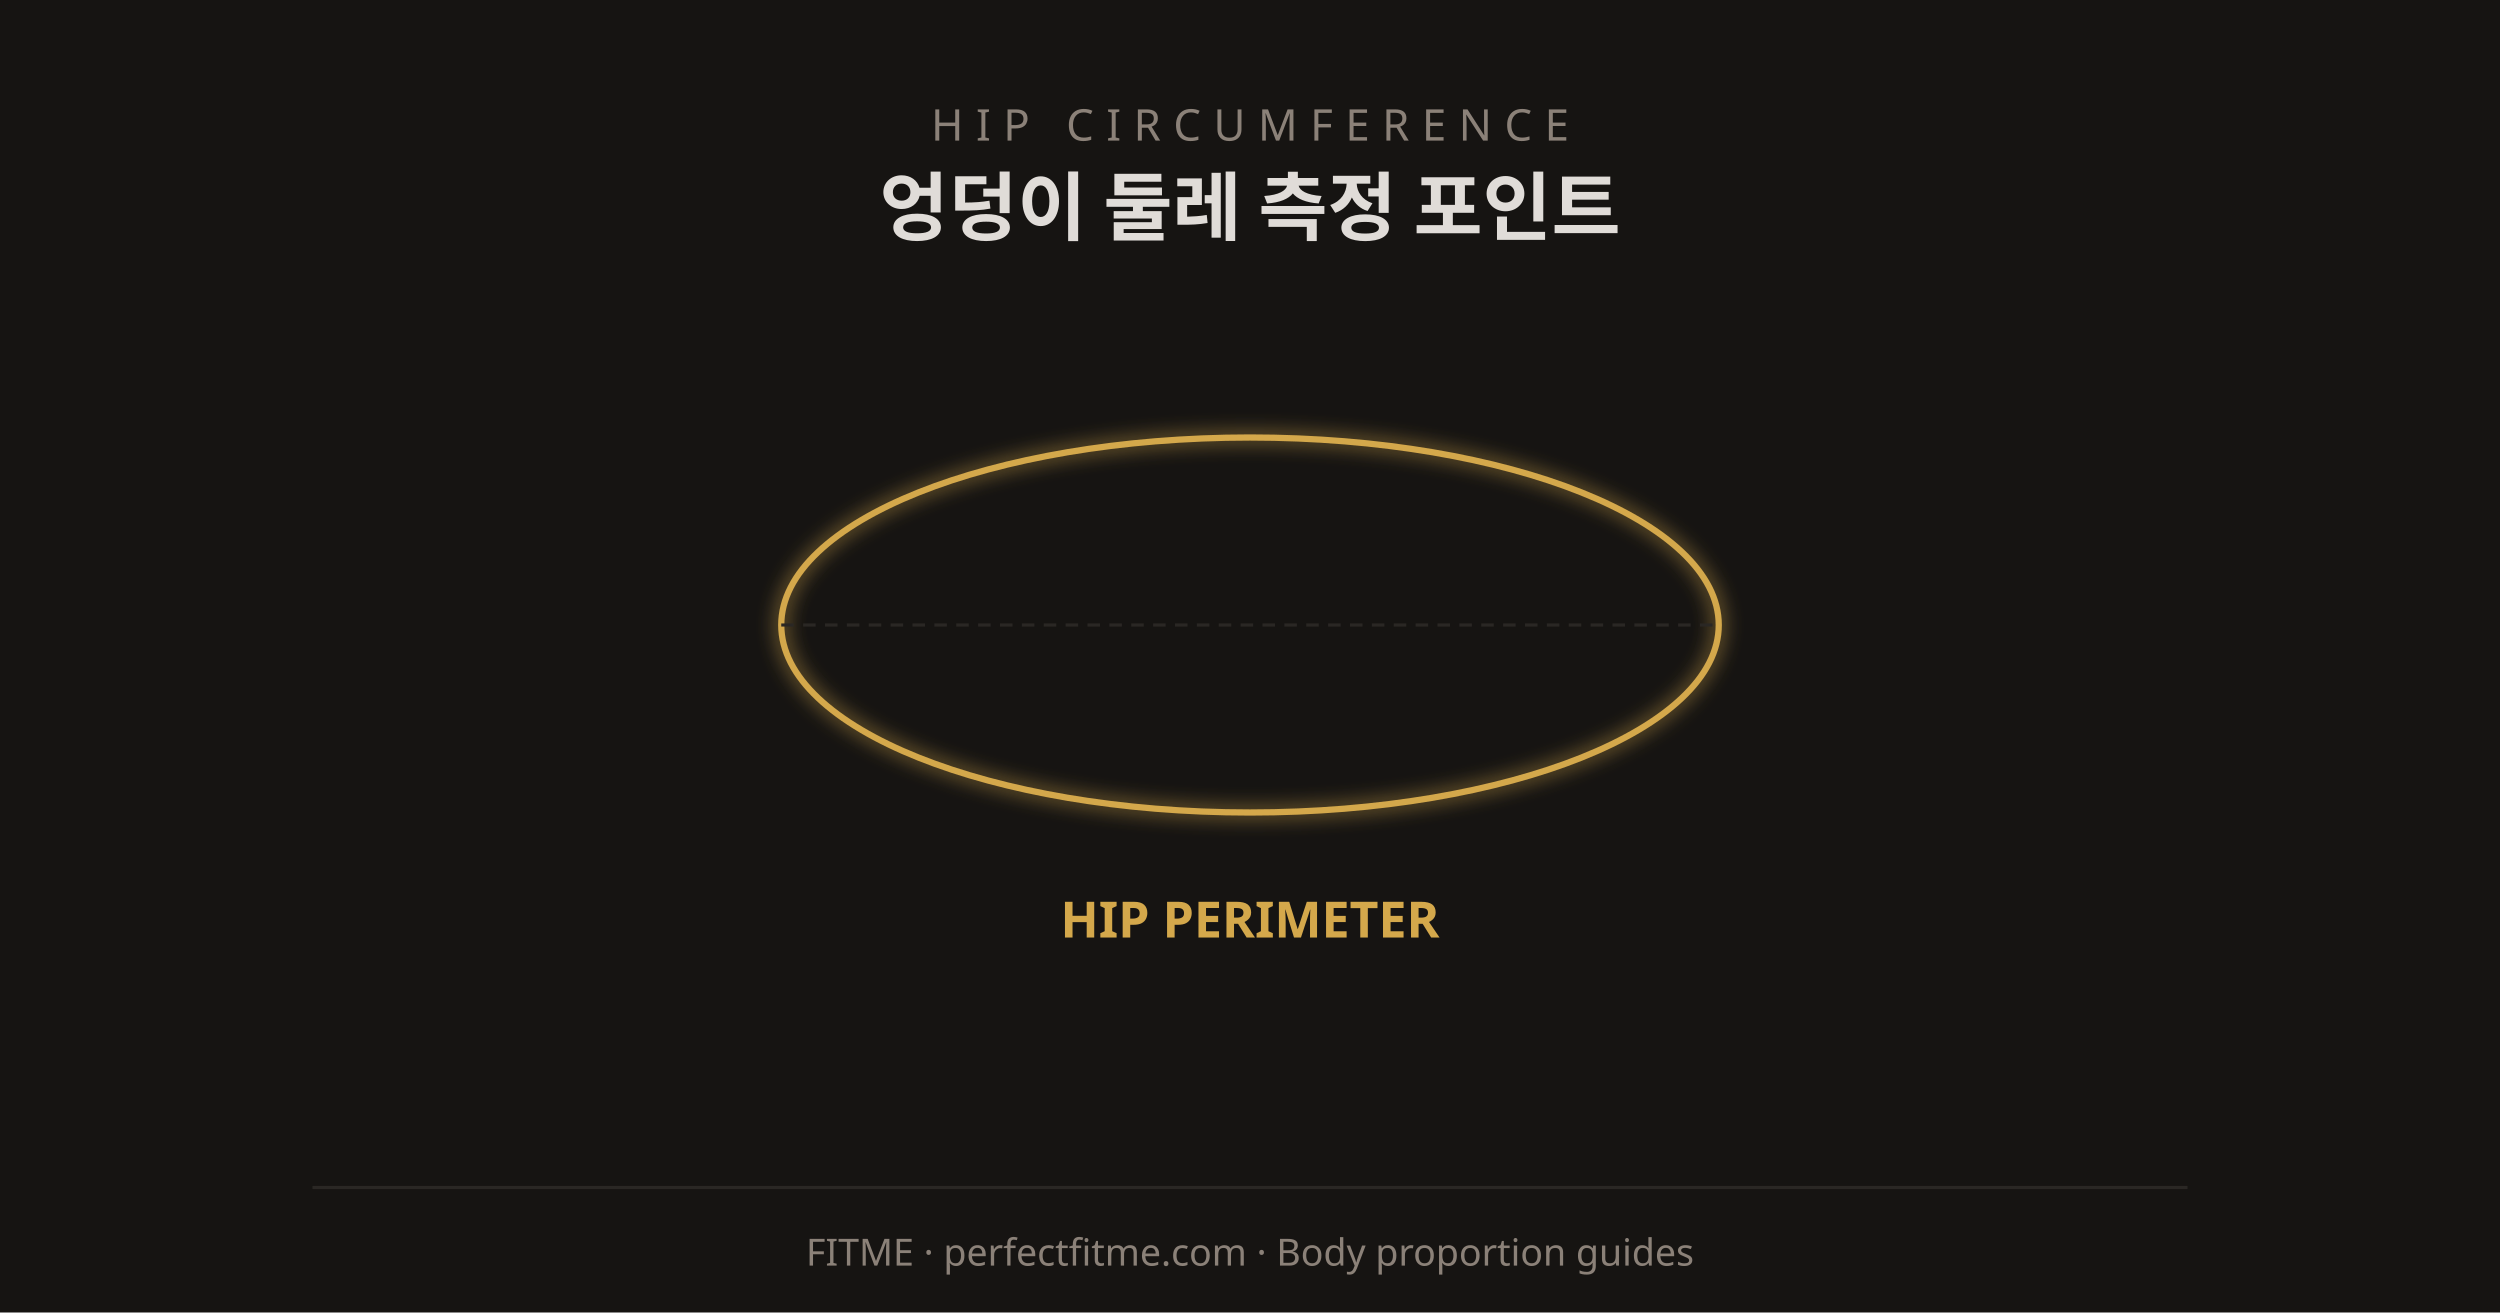
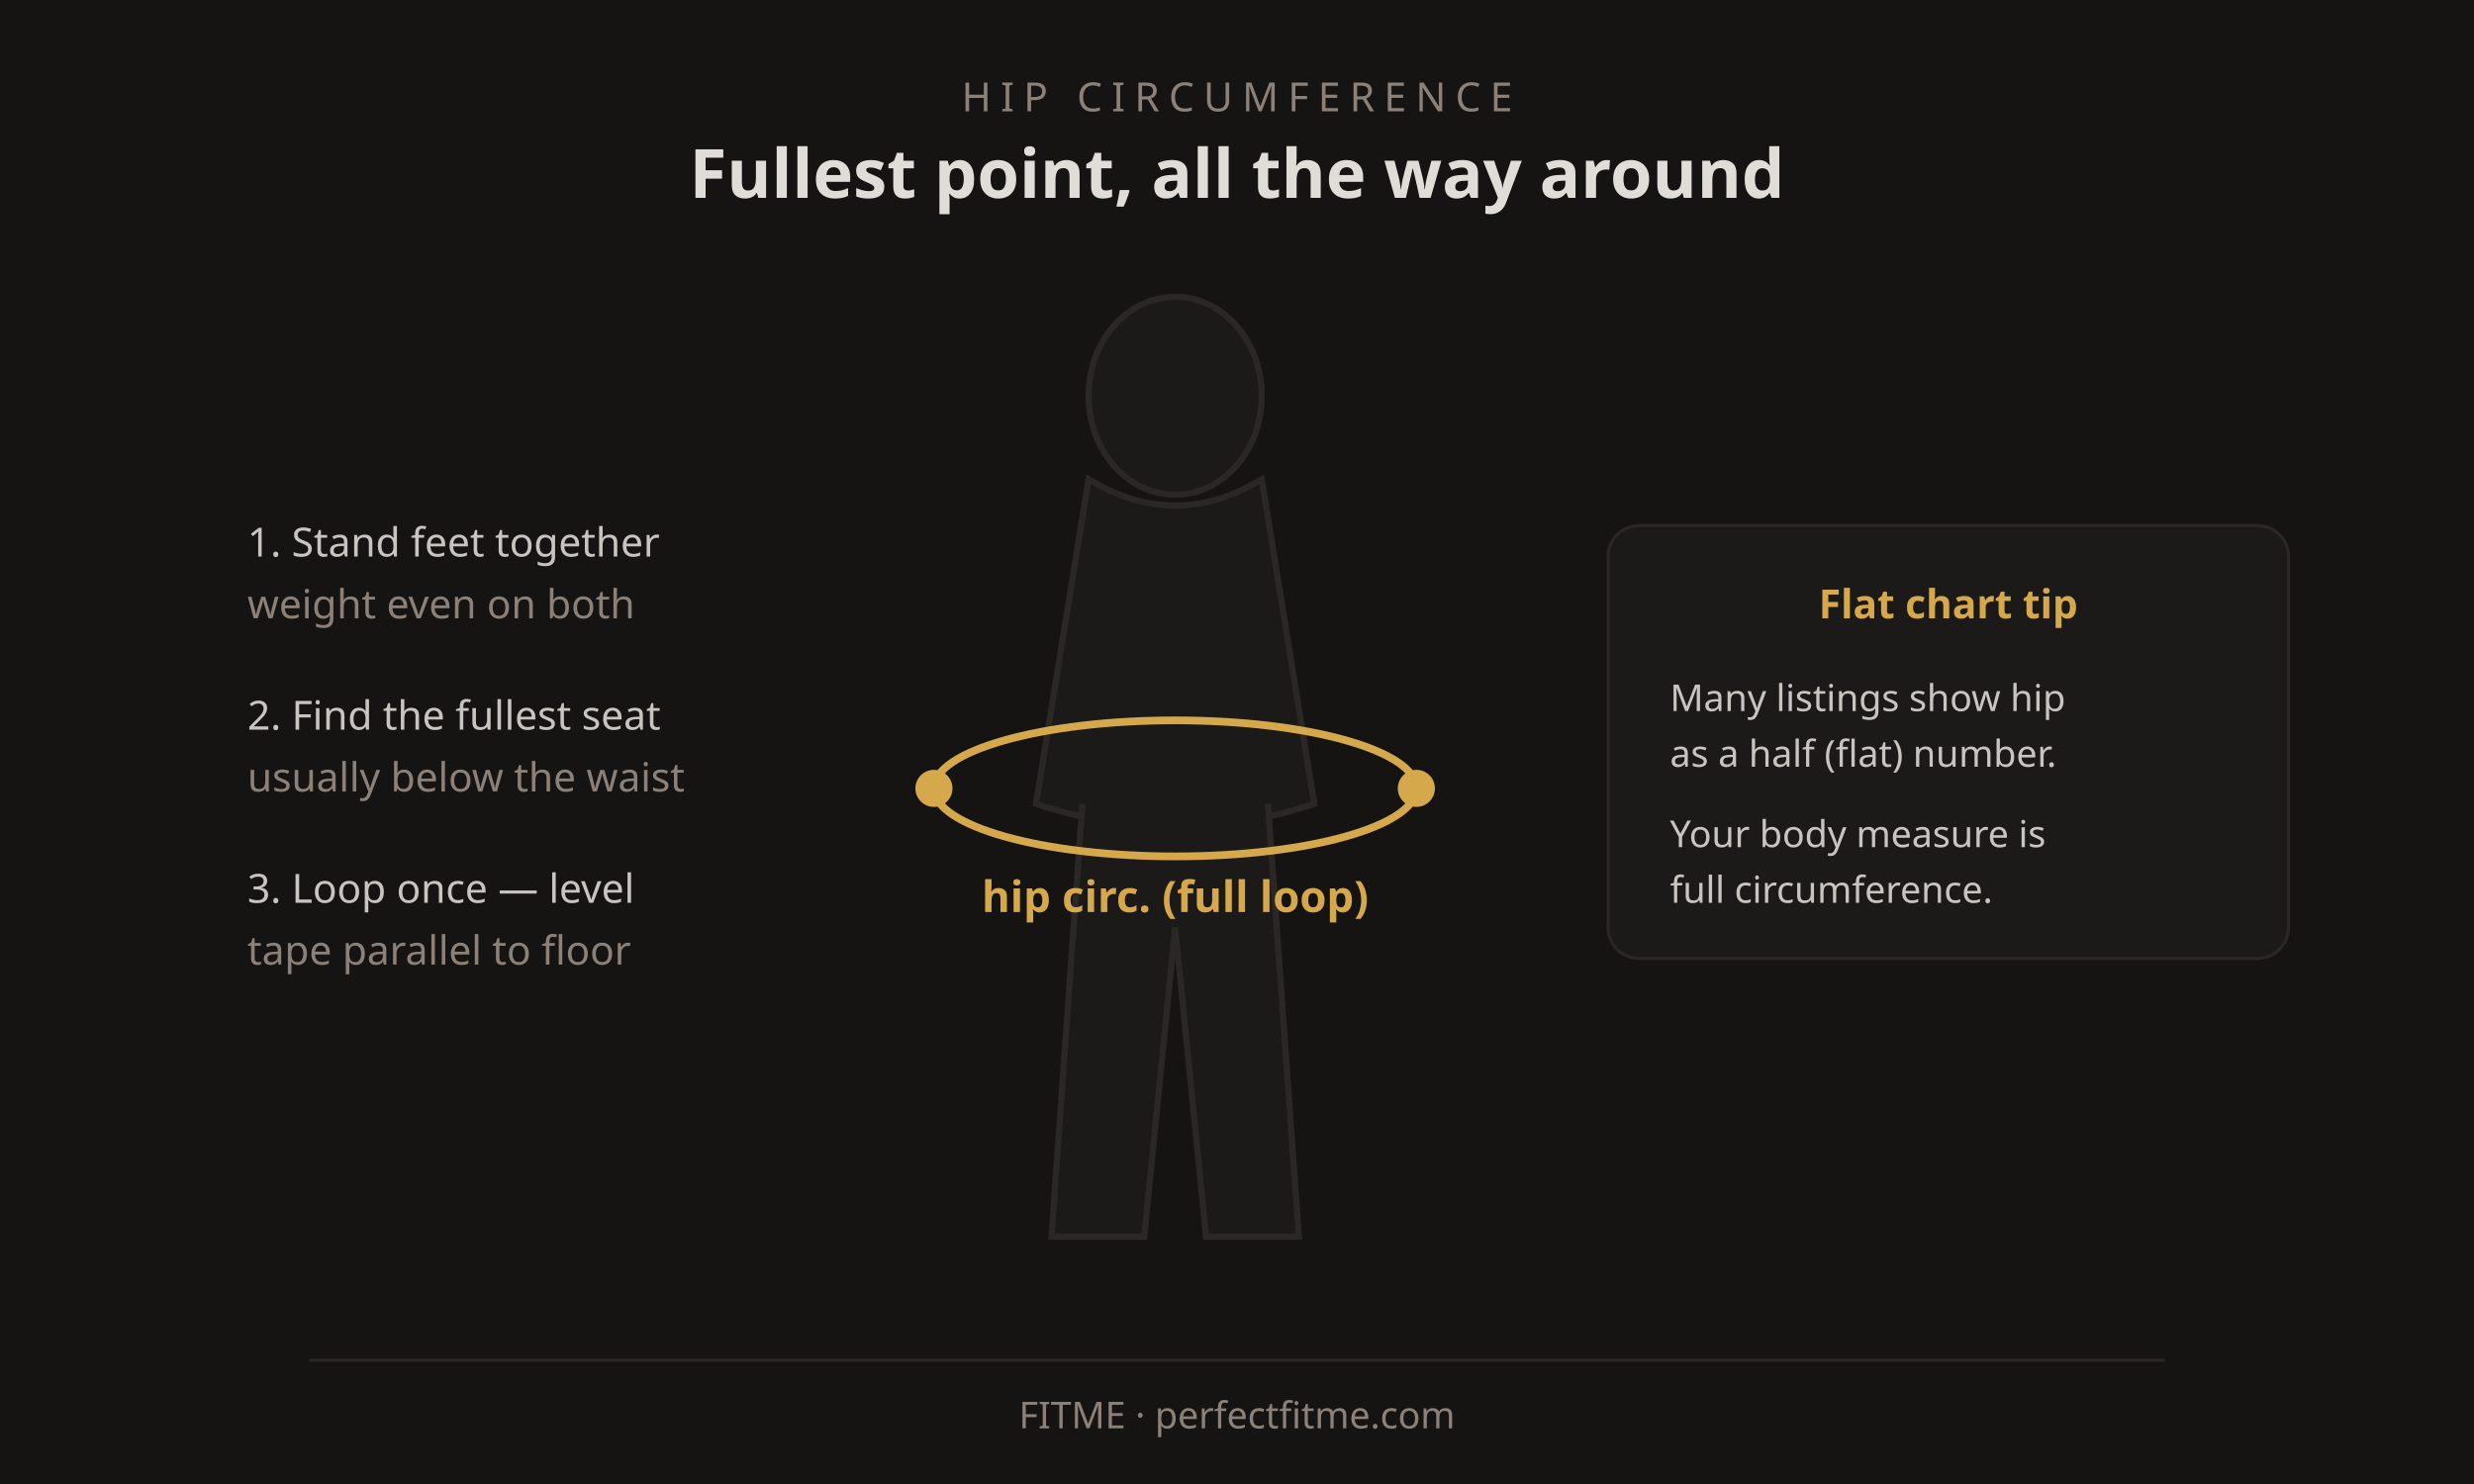
- <svg xmlns="http://www.w3.org/2000/svg" viewBox="0 0 800 420" width="800" height="420">
-   <defs>
-     <filter id="glow" x="-20%" y="-20%" width="140%" height="140%">
-       <feGaussianBlur stdDeviation="3" result="blur" />
-       <feComposite in="SourceGraphic" in2="blur" operator="over" />
-     </filter>
-     <linearGradient id="accentGradient" x1="0%" y1="0%" x2="100%" y2="100%">
-       <stop offset="0%" style="stop-color:#d4a84b;stop-opacity:1" />
-       <stop offset="100%" style="stop-color:#b08d3d;stop-opacity:1" />
-     </linearGradient>
-     <style>
-       .title { font-family: 'DM Sans', sans-serif; font-size: 24px; font-weight: 700; fill: #e0dcd8; }
-       .subtitle { font-family: 'DM Sans', sans-serif; font-size: 14px; fill: #8b8178; letter-spacing: 4px; }
-       .label { font-family: 'DM Sans', sans-serif; font-size: 12px; fill: #8b8178; }
-       .accent-text { font-family: 'DM Sans', sans-serif; font-size: 16px; font-weight: 700; fill: #d4a84b; }
-       .line { stroke: #2a2724; stroke-width: 1; }
-       .accent-line { stroke: #d4a84b; stroke-width: 2; fill: none; filter: url(#glow); }
-       .dashed { stroke-dasharray: 4, 3; }
-     </style>
-   </defs>
-   <rect width="800" height="420" fill="#161412" />
-   <text x="400" y="45" text-anchor="middle" class="subtitle">HIP CIRCUMFERENCE</text>
-   <text x="400" y="75" text-anchor="middle" class="title">엉덩이 둘레 측정 포인트</text>
-   <g transform="translate(300,150)">
-     <ellipse cx="100" cy="50" rx="150" ry="60" class="accent-line" />
-     <line x1="-50" y1="50" x2="250" y2="50" class="line dashed" />
-     <text x="100" y="150" text-anchor="middle" class="accent-text">HIP PERIMETER</text>
+ <svg xmlns="http://www.w3.org/2000/svg" viewBox="0 0 800 480" width="800" height="480" role="img" aria-labelledby="t d">
+   <rect width="800" height="480" fill="#161412" />
+   <text x="400" y="36" text-anchor="middle" fill="#8b8178" font-family="DM Sans,sans-serif" font-size="13" letter-spacing="3">HIP CIRCUMFERENCE</text>
+   <text x="400" y="64" text-anchor="middle" fill="#e0dcd8" font-family="DM Sans,sans-serif" font-size="22" font-weight="700">Fullest point, all the way around</text>
+   <g transform="translate(330,100)" fill="#1c1a18" stroke="#2a2724" stroke-width="2">
+     <ellipse cx="50" cy="28" rx="28" ry="32" />
+     <path d="M22,55 Q50,72 78,55 L95,160 Q50,175 5,160 Z" />
+     <path d="M20,160 L10,300 L40,300 L50,200 L60,300 L90,300 L80,160" />
  </g>
-   <line x1="100" y1="380" x2="700" y2="380" class="line" />
-   <text x="400" y="405" text-anchor="middle" class="label">FITME · perfectfitme.com · Body proportion guides</text>
+   <ellipse cx="380" cy="255" rx="78" ry="22" fill="none" stroke="#d4a84b" stroke-width="2.5" />
+   <circle cx="302" cy="255" r="6" fill="#d4a84b" />
+   <circle cx="458" cy="255" r="6" fill="#d4a84b" />
+   <text x="380" y="295" text-anchor="middle" fill="#d4a84b" font-family="DM Sans,sans-serif" font-size="14" font-weight="700">hip circ. (full loop)</text>
+   <g fill="#c8c4c0" font-family="DM Sans,sans-serif" font-size="13">
+     <text x="80" y="180">1. Stand feet together</text>
+     <text x="80" y="200" fill="#8b8178">weight even on both</text>
+     <text x="80" y="236">2. Find the fullest seat</text>
+     <text x="80" y="256" fill="#8b8178">usually below the waist</text>
+     <text x="80" y="292">3. Loop once — level</text>
+     <text x="80" y="312" fill="#8b8178">tape parallel to floor</text>
+   </g>
+   <rect x="520" y="170" width="220" height="140" rx="10" fill="#1c1a18" stroke="#2a2724" />
+   <text x="630" y="200" text-anchor="middle" fill="#d4a84b" font-family="DM Sans,sans-serif" font-size="13" font-weight="700">Flat chart tip</text>
+   <text x="540" y="230" fill="#c8c4c0" font-family="DM Sans,sans-serif" font-size="12">Many listings show hip</text>
+   <text x="540" y="248" fill="#c8c4c0" font-family="DM Sans,sans-serif" font-size="12">as a half (flat) number.</text>
+   <text x="540" y="274" fill="#c8c4c0" font-family="DM Sans,sans-serif" font-size="12">Your body measure is</text>
+   <text x="540" y="292" fill="#c8c4c0" font-family="DM Sans,sans-serif" font-size="12">full circumference.</text>
+   <line x1="100" y1="440" x2="700" y2="440" stroke="#2a2724" />
+   <text x="400" y="462" text-anchor="middle" fill="#8b8178" font-family="DM Sans,sans-serif" font-size="12">FITME · perfectfitme.com</text>
</svg>
